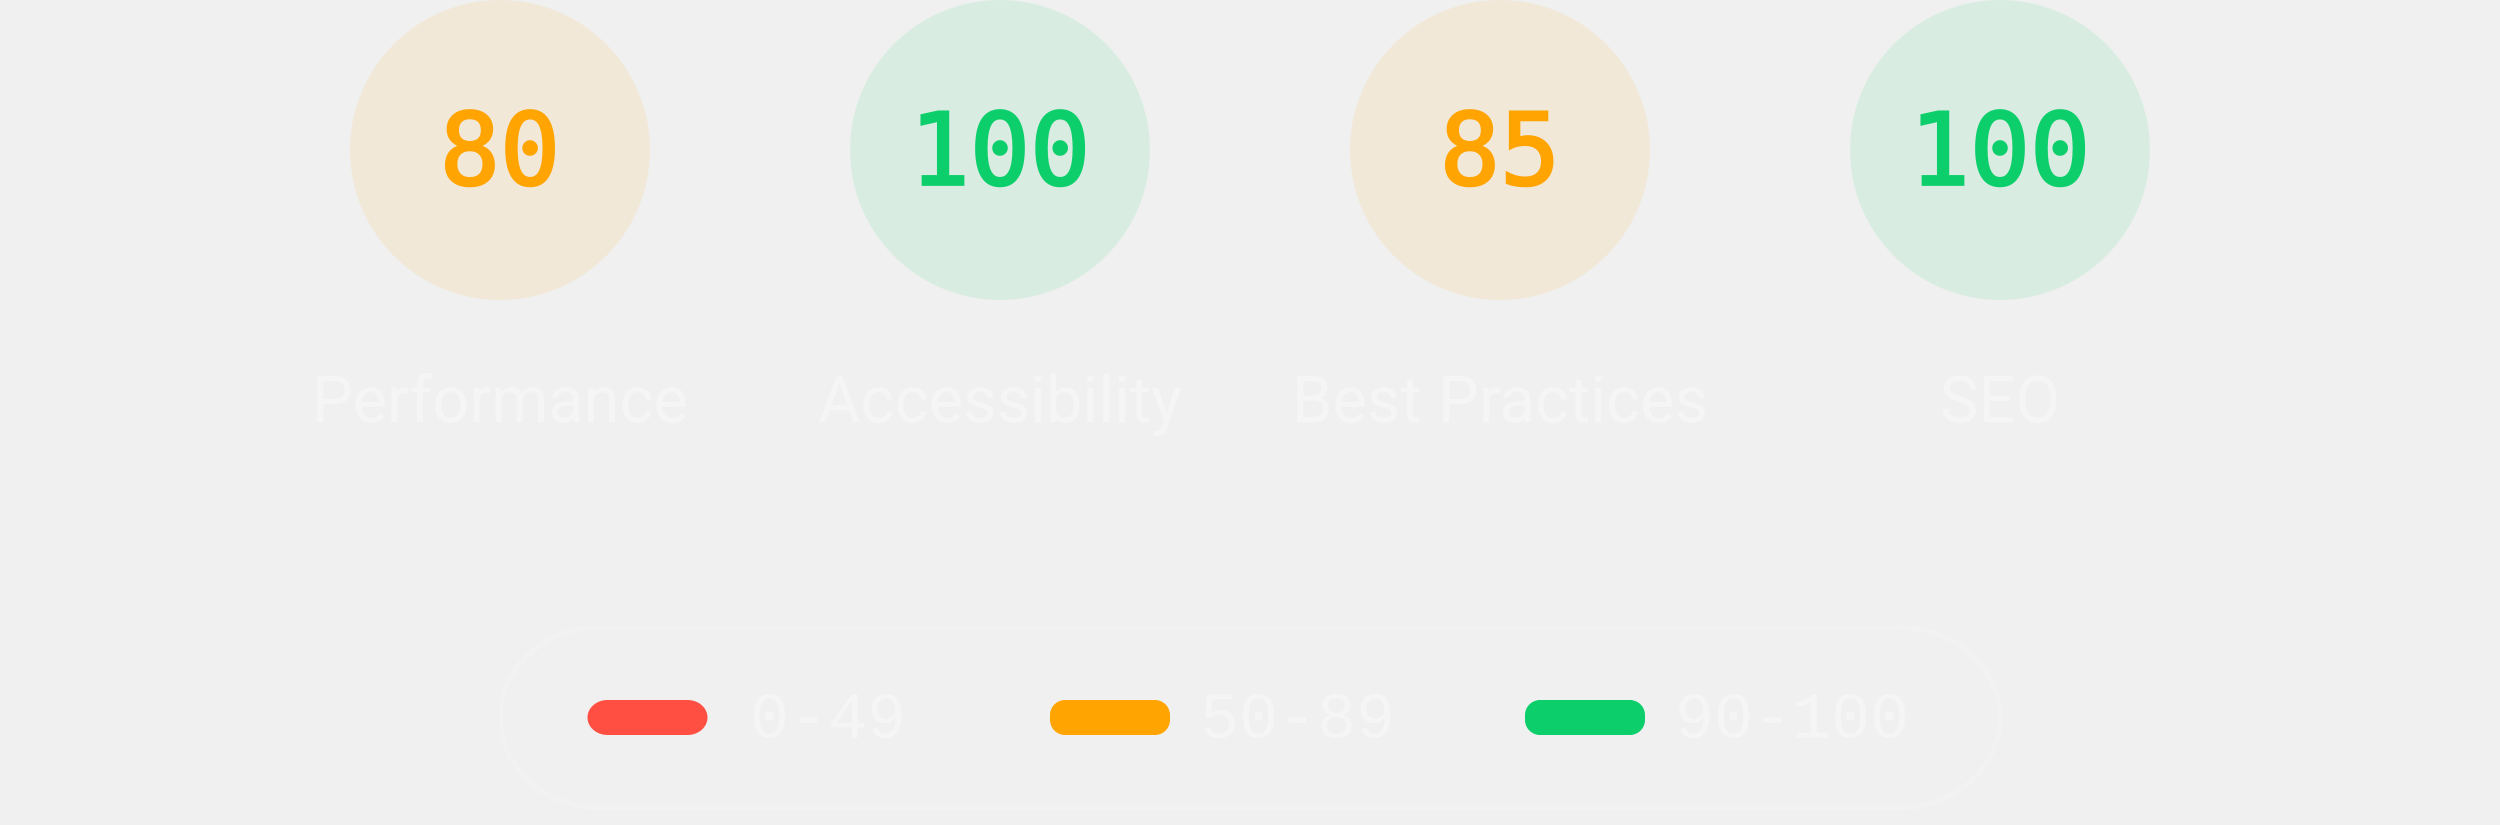
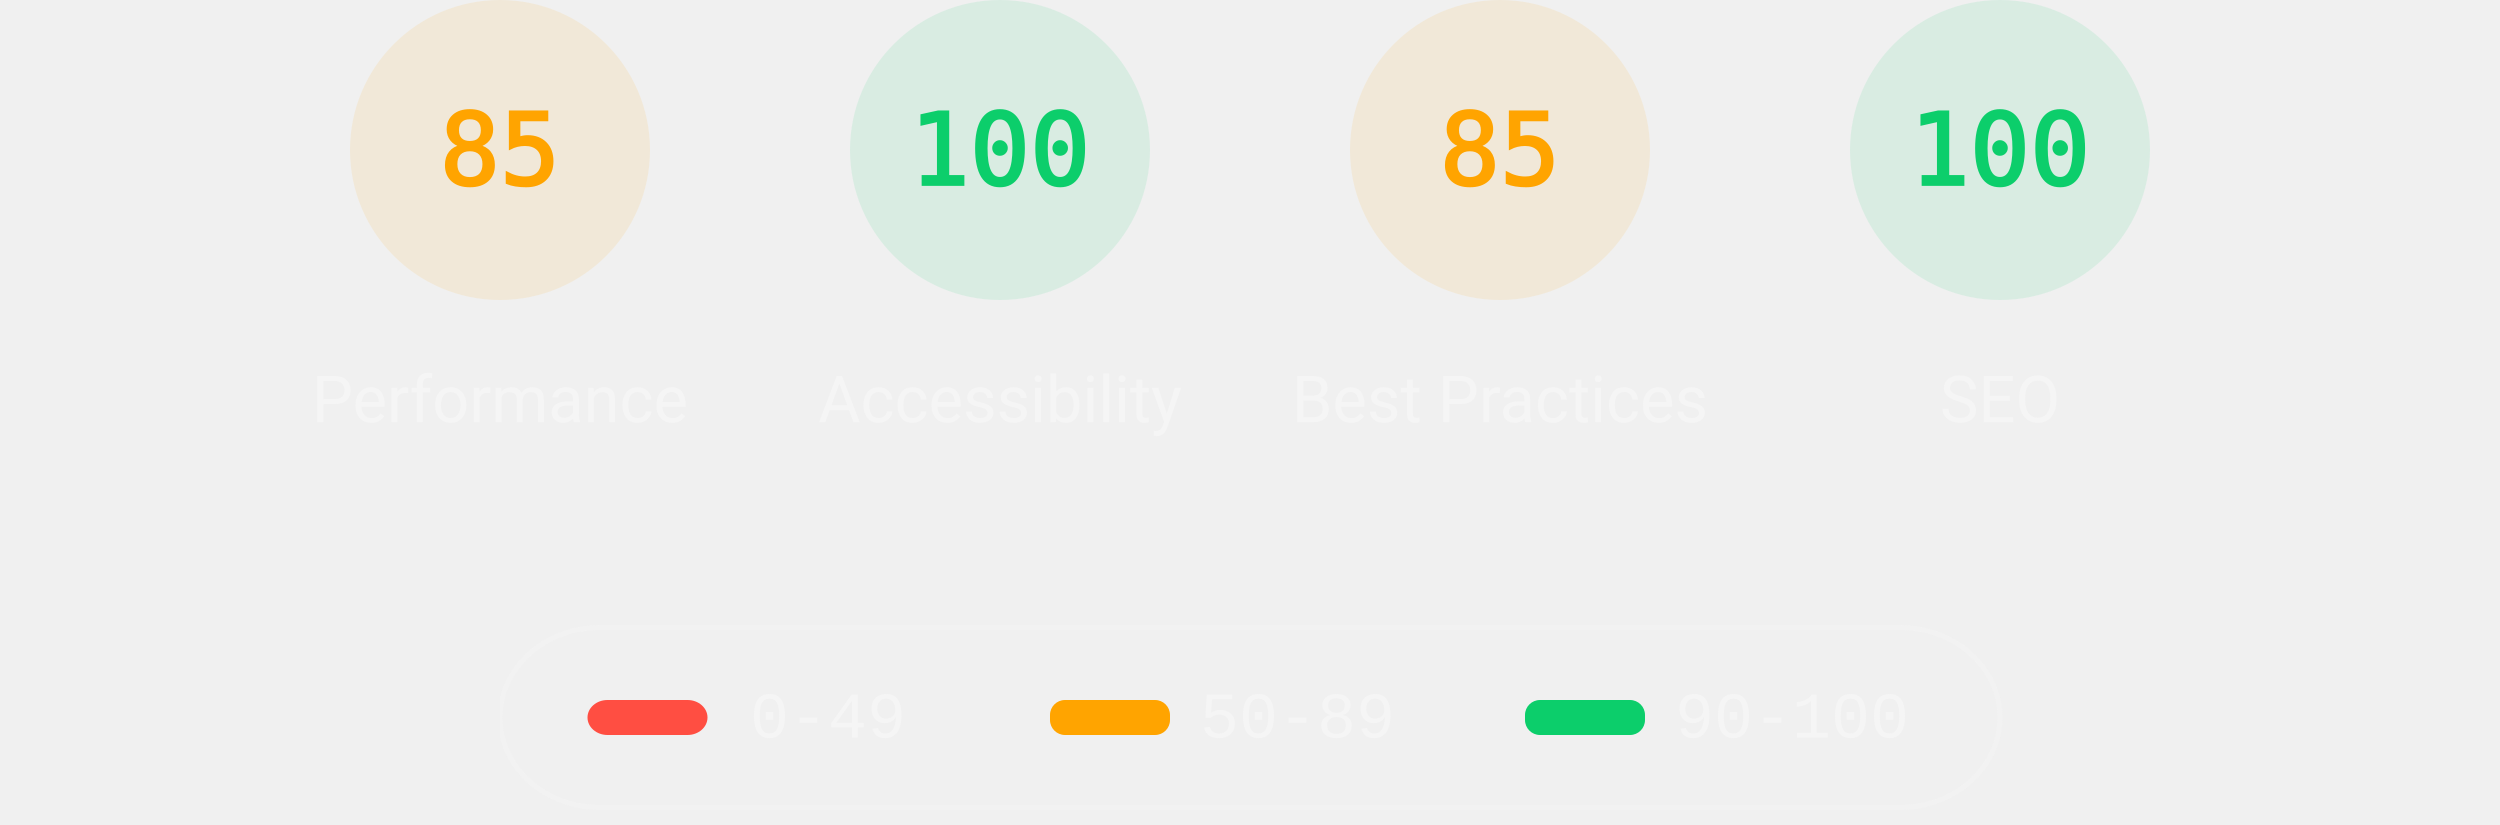
<svg xmlns="http://www.w3.org/2000/svg" class="theme--dark" fill="none" width="1000" height="330">
  <style>
			.gauge-base {
				opacity: 0.1
			}

			.gauge-arc {
				fill: none;
				animation-delay: 250ms;
				stroke-linecap: round;
				transform: rotate(-90deg);
				transform-origin: 100px 60px;
				animation: load-gauge 1s ease forwards
			}

			.guage-text {
				font-size: 40px;
				font-family: monospace;
				text-align: center
			}

			.guage-red {
				color: #ff4e42;
				fill: #ff4e42;
				stroke: #ff4e42
			}
			.guage-orange {
				color: #ffa400;
				fill: #ffa400;
				stroke: #ffa400
			}
			.guage-green {
				color: #0cce6b;
				fill: #0cce6b;
				stroke: #0cce6b
			}
			.theme--agnostic .guage-undefined {
				color: #5c5c5c;
				fill: #5c5c5c;
				stroke: #5c5c5c
			}
			.theme--light .guage-undefined {
				color: #1e1e1e;
				fill: #1e1e1e;
				stroke: #1e1e1e
			}
			.theme--dark .guage-undefined {
				color: #f5f5f5;
				fill: #f5f5f5;
				stroke: #f5f5f5
			}

			.guage-title {
				stroke: none;
				font-size: 26px;
				line-height: 26px;
				font-family: Roboto, Halvetica, Arial, sans-serif
			}
			.metric.guage-title {
				font-family: 'Courier New', Courier, monospace
			}
			.theme--agnostic .guage-title {
				color: #737373;
				fill: #737373
			}
			.theme--light .guage-title {
				color: #212121;
				fill: #212121
			}
			.theme--dark .guage-title {
				color: #f5f5f5;
				fill: #f5f5f5
			}

			@keyframes load-gauge {
				from {
					stroke-dasharray: 0 352.858
				}
			}
			.lh-gauge--pwa__disc {
				fill: #e0e0e0
			}
			.lh-gauge--pwa__logo {
				position: relative;
				fill: #b0b0b0
			}
			.lh-gauge--pwa__invisible {
				display: none
			}
			.lh-gauge--pwa__visible {
				display: inline
			}
			.guage-invisible {
				display: none
			}
			.lh-gauge--pwa__logo--primary-color {
				fill: #304ffe
			}
			.theme--agnostic .lh-gauge--pwa__logo--secondary-color {
				fill: #787878
			}
			.theme--light .lh-gauge--pwa__logo--secondary-color {
				fill: #3d3d3d
			}
			.theme--dark .lh-gauge--pwa__logo--secondary-color {
				fill: #d8b6b6
			}
			.theme--light #svg_2 {
				stroke: #00000022
			}
			.theme--agnostic #svg_2 {
				stroke: #616161
			}
			.theme--light #svg_2 {
				stroke: #00000022
			}
			.theme--dark #svg_2 {
				stroke: #f5f5f566
			}
		</style>
  <svg class="guage-div guage-perf guage-orange" viewBox="0 0 200 200" width="200" height="200" x="100" y="0">
    <circle class="gauge-base" r="56" cx="100" cy="60" stroke-width="8" />
-     <circle class="gauge-arc guage-arc-1" r="56" cx="100" cy="60" stroke-width="8" style="stroke-dasharray: 281.486, 351.858;" />
-     <text class="guage-text" x="100px" y="60px" alignment-baseline="central" dominant-baseline="central" text-anchor="middle">80</text>
+     <circle class="gauge-arc guage-arc-1" r="56" cx="100" cy="60" stroke-width="8" style="stroke-dasharray: 299.079, 351.858;" />
+     <text class="guage-text" x="100px" y="60px" alignment-baseline="central" dominant-baseline="central" text-anchor="middle">85</text>
    <text class="guage-title" x="100px" y="160px" alignment-baseline="central" dominant-baseline="central" text-anchor="middle">Performance</text>
  </svg>
  <svg class="guage-div guage-acc guage-green" viewBox="0 0 200 200" width="200" height="200" x="300" y="0">
    <circle class="gauge-base" r="56" cx="100" cy="60" stroke-width="8" />
    <circle class="gauge-arc guage-arc-2" r="56" cx="100" cy="60" stroke-width="8" style="stroke-dasharray: 351.858, 351.858;" />
    <text class="guage-text" x="100px" y="60px" alignment-baseline="central" dominant-baseline="central" text-anchor="middle">100</text>
    <text class="guage-title" x="100px" y="160px" alignment-baseline="central" dominant-baseline="central" text-anchor="middle">Accessibility</text>
  </svg>
  <svg class="guage-div guage-best guage-orange" viewBox="0 0 200 200" width="200" height="200" x="500" y="0">
    <circle class="gauge-base" r="56" cx="100" cy="60" stroke-width="8" />
    <circle class="gauge-arc guage-arc-3" r="56" cx="100" cy="60" stroke-width="8" style="stroke-dasharray: 299.079, 351.858;" />
    <text class="guage-text" x="100px" y="60px" alignment-baseline="central" dominant-baseline="central" text-anchor="middle">85</text>
    <text class="guage-title" x="100px" y="160px" alignment-baseline="central" dominant-baseline="central" text-anchor="middle">Best Practices</text>
  </svg>
  <svg class="guage-div guage-seo guage-green" viewBox="0 0 200 200" width="200" height="200" x="700" y="0">
    <circle class="gauge-base" r="56" cx="100" cy="60" stroke-width="8" />
    <circle class="gauge-arc guage-arc-4" r="56" cx="100" cy="60" stroke-width="8" style="stroke-dasharray: 351.858, 351.858;" />
    <text class="guage-text" x="100px" y="60px" alignment-baseline="central" dominant-baseline="central" text-anchor="middle">100</text>
    <text class="guage-title" x="100px" y="160px" alignment-baseline="central" dominant-baseline="central" text-anchor="middle">SEO</text>
  </svg>
  <svg class="guage-div guage-pwa guage-invisible" viewBox="0 0 200 200" width="200" height="200" x="900" y="0">
    <svg viewBox="0 0 60 60" width="112" height="112" x="44" y="4">
      <defs>
        <linearGradient id="lh-gauge--pwa__check-circle__gradient-0" x1="50%" y1="0%" x2="50%" y2="100%">
          <stop stop-color="#00C852" offset="0%" />
          <stop stop-color="#009688" offset="100%" />
        </linearGradient>
        <linearGradient id="lh-gauge--pwa__installable__shadow-gradient-0" x1="76.056%" x2="24.111%" y1="82.995%" y2="24.735%">
          <stop stop-color="#A5D6A7" offset="0%" />
          <stop stop-color="#80CBC4" offset="100%" />
        </linearGradient>
        <linearGradient id="lh-gauge--pwa__fast-reliable__shadow-gradient-0" x1="76.056%" y1="82.995%" x2="25.678%" y2="26.493%">
          <stop stop-color="#64B5F6" offset="0%" />
          <stop stop-color="#2979FF" offset="100%" />
        </linearGradient>
        <g id="lh-gauge--pwa__fast-reliable-badge-0">
          <circle fill="#FFFFFF" cx="10" cy="10" r="10" />
          <path fill="#304FFE" d="M10 3.58l5.25 2.34v3.5c0 3.23-2.24 6.26-5.25 7-3.01-.74-5.25-3.77-5.25-7v-3.5L10 3.58zm-.47 10.74l2.76-4.83.03-.07c.04-.08 0-.24-.22-.24h-1.64l.47-3.26h-.47l-2.7 4.77c-.02.01.05-.1-.04.05-.09.16-.1.31.18.31h1.63l-.47 3.27h.47z" />
        </g>
        <g id="lh-gauge--pwa__installable-badge-0">
          <circle fill="#FFFFFF" cx="10" cy="10" r="10" />
          <path fill="#009688" d="M10 4.167A5.835 5.835 0 0 0 4.167 10 5.835 5.835 0 0 0 10 15.833 5.835 5.835 0 0 0 15.833 10 5.835 5.835 0 0 0 10 4.167zm2.917 6.416h-2.334v2.334H9.417v-2.334H7.083V9.417h2.334V7.083h1.166v2.334h2.334v1.166z" />
        </g>
      </defs>
      <g stroke="none" fill-rule="nonzero">
        <circle class="lh-gauge--pwa__disc" cx="30" cy="30" r="30" />
        <g class="lh-gauge--pwa__logo">
          <path d="M35.66 19.39l.7-1.75h2L37.4 15 38.6 12l3.4 9h-2.51l-.58-1.61z" />
          <path d="M33.52 21l3.65-9h-2.42l-2.5 5.82L30.5 12h-1.86l-1.9 5.82-1.35-2.65-1.21 3.72L25.4 21h2.38l1.72-5.2 1.64 5.2z" />
          <path fill-rule="nonzero" d="M20.3 17.91h1.48c.45 0 .85-.05 1.2-.15l.39-1.18 1.07-3.3a2.64 2.64 0 0 0-.28-.37c-.55-.6-1.36-.91-2.42-.91H18v9h2.3V17.9zm1.96-3.84c.22.22.33.5.33.87 0 .36-.1.65-.29.87-.2.23-.59.35-1.15.35h-.86v-2.41h.87c.52 0 .89.1 1.1.32z" />
        </g>
        <rect class="lh-gauge--pwa__component lh-gauge--pwa__na-line lh-gauge--pwa__invisible" fill="#FFFFFF" x="20" y="32" width="20" height="4" rx="2" />
        <g class="lh-gauge--pwa__component lh-gauge--pwa__fast-reliable-badge lh-gauge--pwa__invisible" transform="translate(20, 29)">
          <path fill="url(#lh-gauge--pwa__fast-reliable__shadow-gradient-0)" d="M33.63 19.49A30 30 0 0 1 16.2 30.36L3 17.14 17.14 3l16.49 16.49z" />
          <use href="#lh-gauge--pwa__fast-reliable-badge-0" />
        </g>
        <g class="lh-gauge--pwa__component lh-gauge--pwa__installable-badge lh-gauge--pwa__invisible" transform="translate(20, 29)">
          <path fill="url(#lh-gauge--pwa__installable__shadow-gradient-0)" d="M33.629 19.487c-4.272 5.453-10.391 9.39-17.415 10.869L3 17.142 17.142 3 33.63 19.487z" />
          <use href="#lh-gauge--pwa__installable-badge-0" />
        </g>
        <g class="lh-gauge--pwa__component lh-gauge--pwa__fast-reliable-installable-badges lh-gauge--pwa__invisible">
          <g transform="translate(8, 29)">
            <path fill="url(#lh-gauge--pwa__fast-reliable__shadow-gradient-0)" d="M16.321 30.463L3 17.143 17.142 3l22.365 22.365A29.864 29.864 0 0 1 22 31c-1.942 0-3.84-.184-5.679-.537z" />
            <use href="#lh-gauge--pwa__fast-reliable-badge-0" />
          </g>
          <g transform="translate(32, 29)">
            <path fill="url(#lh-gauge--pwa__installable__shadow-gradient-0)" d="M25.982 11.84a30.107 30.107 0 0 1-13.08 15.203L3 17.143 17.142 3l8.84 8.84z" />
            <use href="#lh-gauge--pwa__installable-badge-0" />
          </g>
        </g>
        <g class="lh-gauge--pwa__component lh-gauge--pwa__check-circle lh-gauge--pwa__invisible" transform="translate(18, 28)">
          <circle fill="#FFFFFF" cx="12" cy="12" r="12" />
          <path fill="url(#lh-gauge--pwa__check-circle__gradient-0)" d="M12 2a10 10 0 1 0 0 20 10 10 0 0 0 0-20zm-2 15l-5-5 1.41-1.41L10 14.17l7.59-7.59L19 8l-9 9z" />
        </g>
      </g>
    </svg>
    <text class="guage-title" y="160px" alignment-baseline="central" dominant-baseline="central" text-anchor="middle">
      <tspan x="100px" dy="-6px">Progressive</tspan>
      <tspan x="100px" dy="30px">Web App</tspan>
    </text>
  </svg>
  <svg width="604" height="76" x="200" y="250">
    <g>
      <rect fill="none" id="canvas_background" height="80" width="604" y="-1" x="-1" />
      <g display="none" overflow="visible" y="0" x="0" height="100%" width="100%" id="canvasGrid">
        <rect fill="url(#gridpattern)" stroke-width="0" y="0" x="0" height="100%" width="100%" />
      </g>
    </g>
    <g>
      <rect fill-opacity="0" stroke-width="2" rx="40" id="svg_2" height="72" width="600" y="1" x="0" fill="#000000" />
      <rect stroke="#000" rx="8" id="svg_3" height="14" width="48" y="30" x="35" stroke-opacity="null" stroke-width="0" fill="#ff4e42" />
      <rect stroke="#000" rx="6" id="svg_4" height="14" width="48" y="30" x="220" stroke-opacity="null" stroke-width="0" fill="#ffa400" />
      <rect stroke="#000" rx="6" id="svg_5" height="14" width="48" y="30" x="410" stroke-opacity="null" stroke-width="0" fill="#0cce6b" />
      <text class="metric guage-title" xml:space="preserve" text-anchor="start" font-size="26" id="svg_6" y="45" x="100" stroke-opacity="null" stroke-width="0" stroke="#000">0-49</text>
      <text class="metric guage-title" xml:space="preserve" text-anchor="start" font-size="26" id="svg_7" y="45" x="280" stroke-opacity="null" stroke-width="0" stroke="#000">50-89</text>
      <text class="metric guage-title" xml:space="preserve" text-anchor="start" font-size="26" id="svg_8" y="45" x="470" stroke-opacity="null" stroke-width="0" stroke="#000">90-100</text>
    </g>
  </svg>
</svg>
